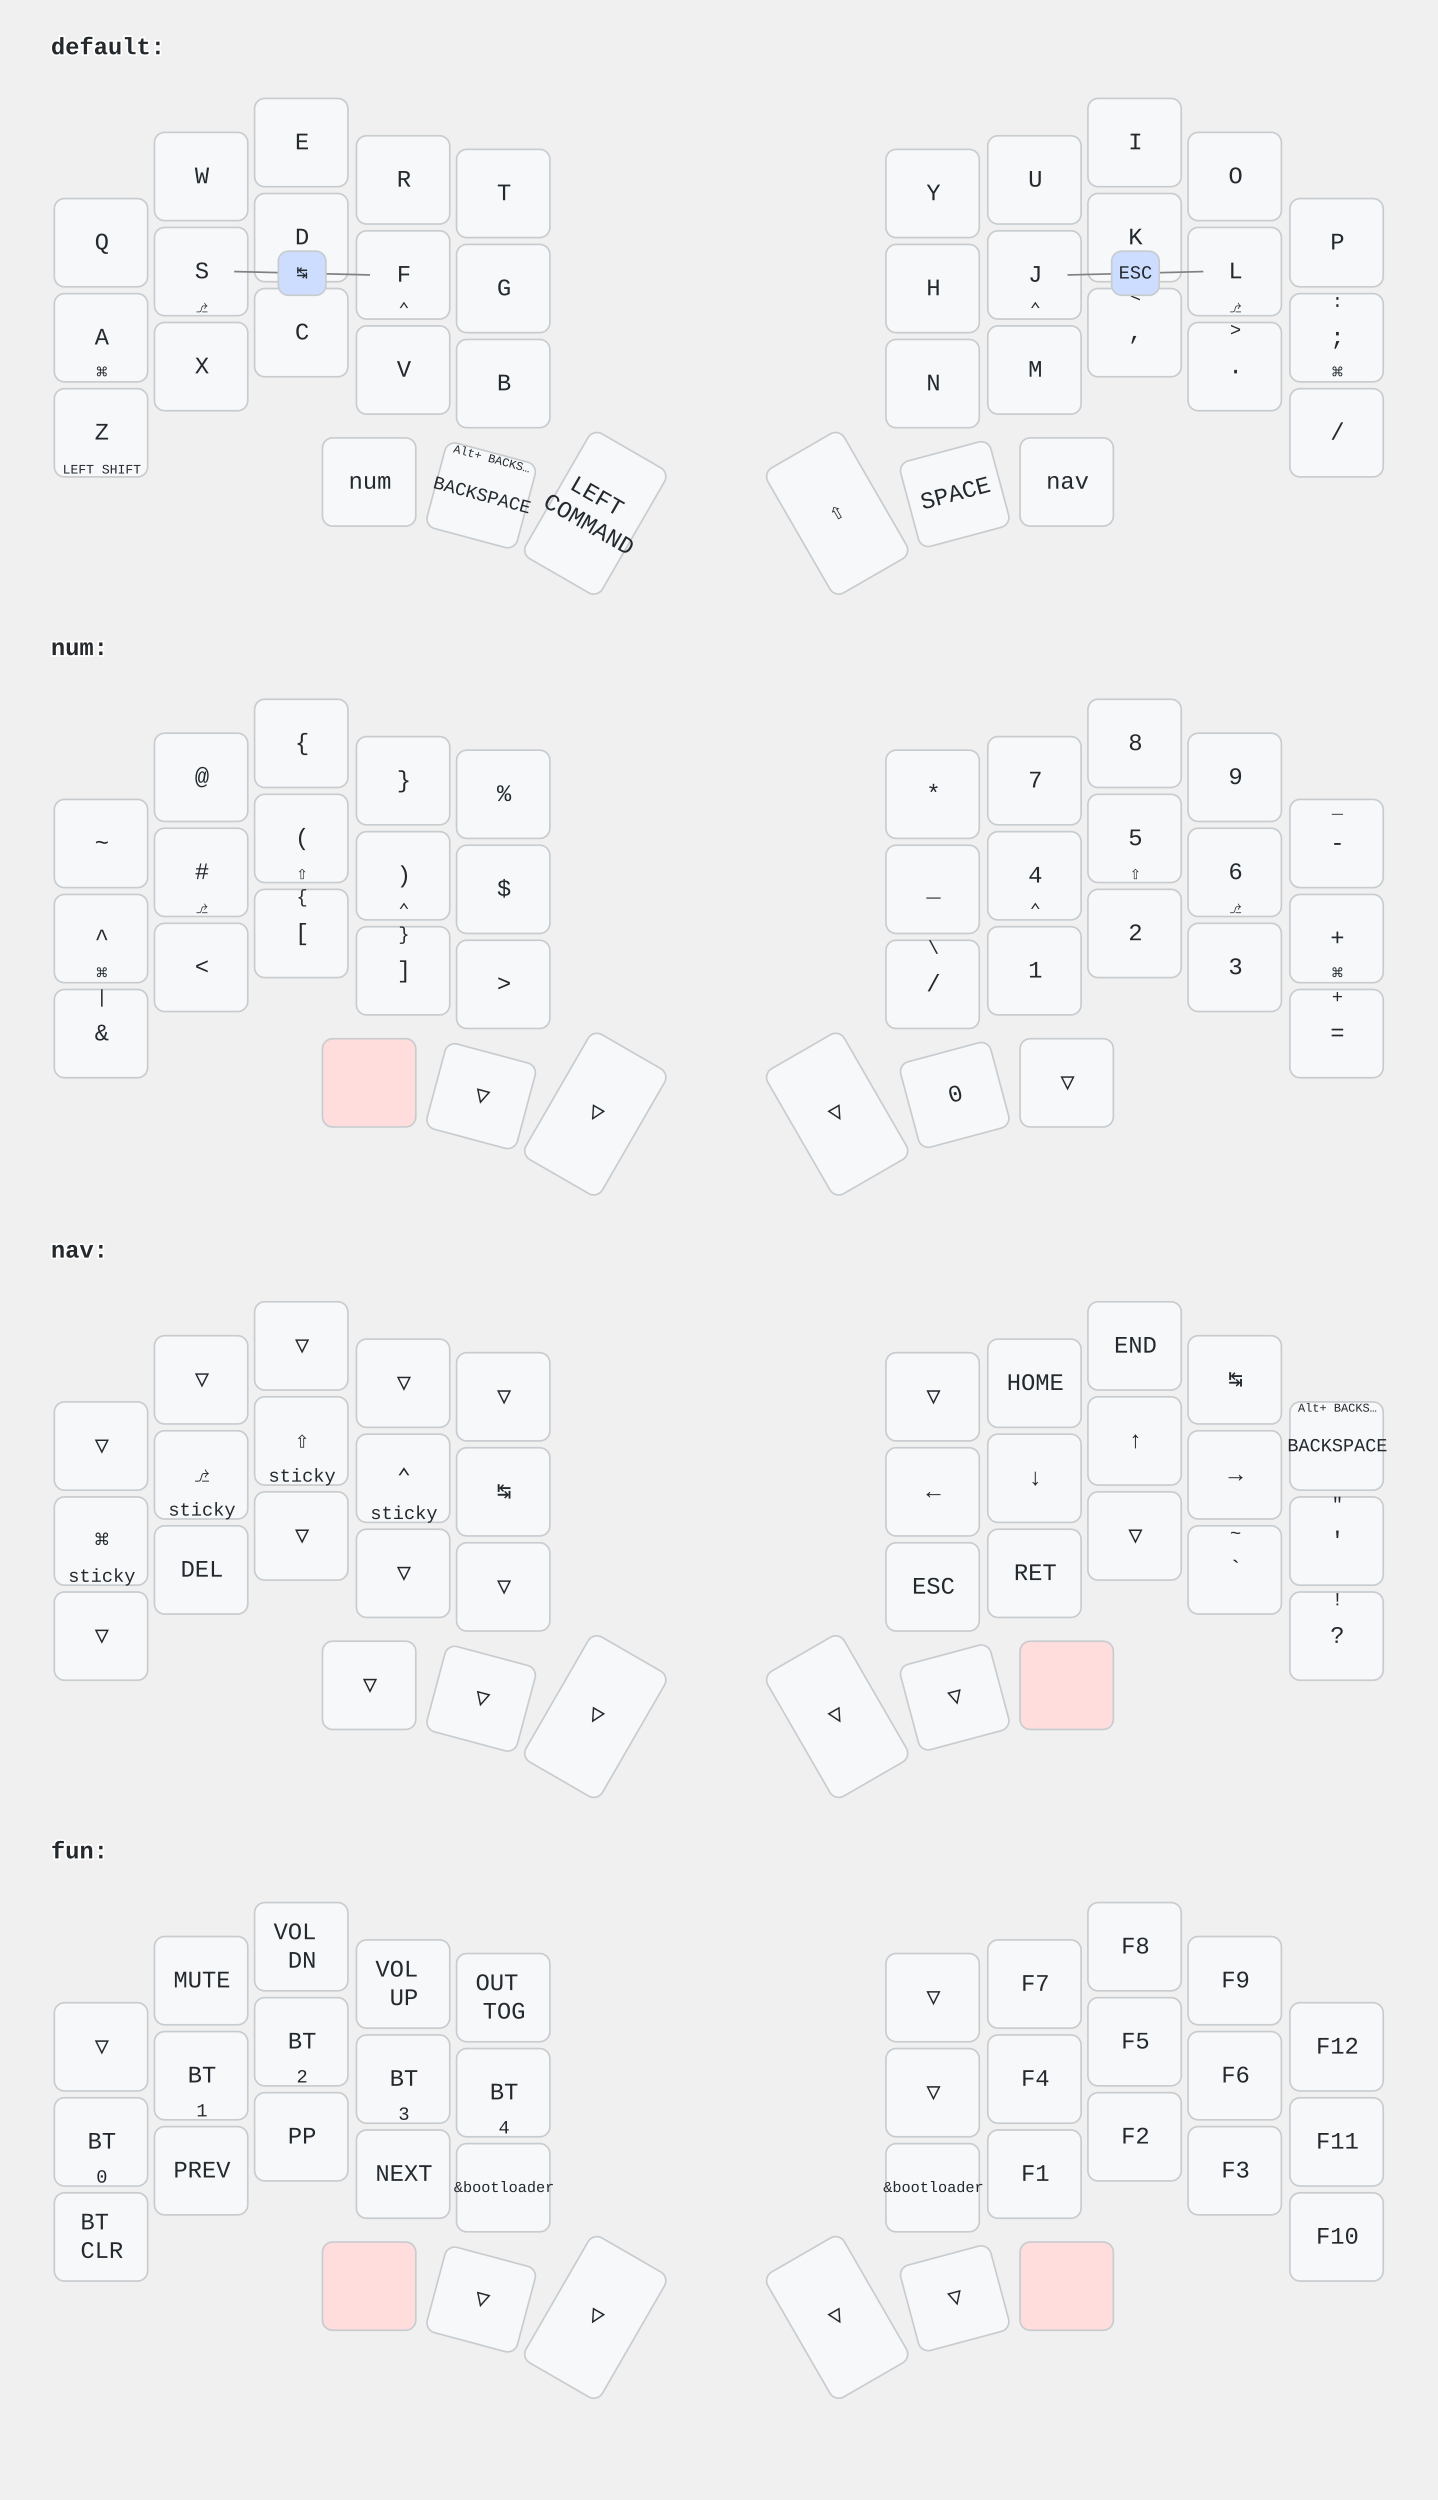
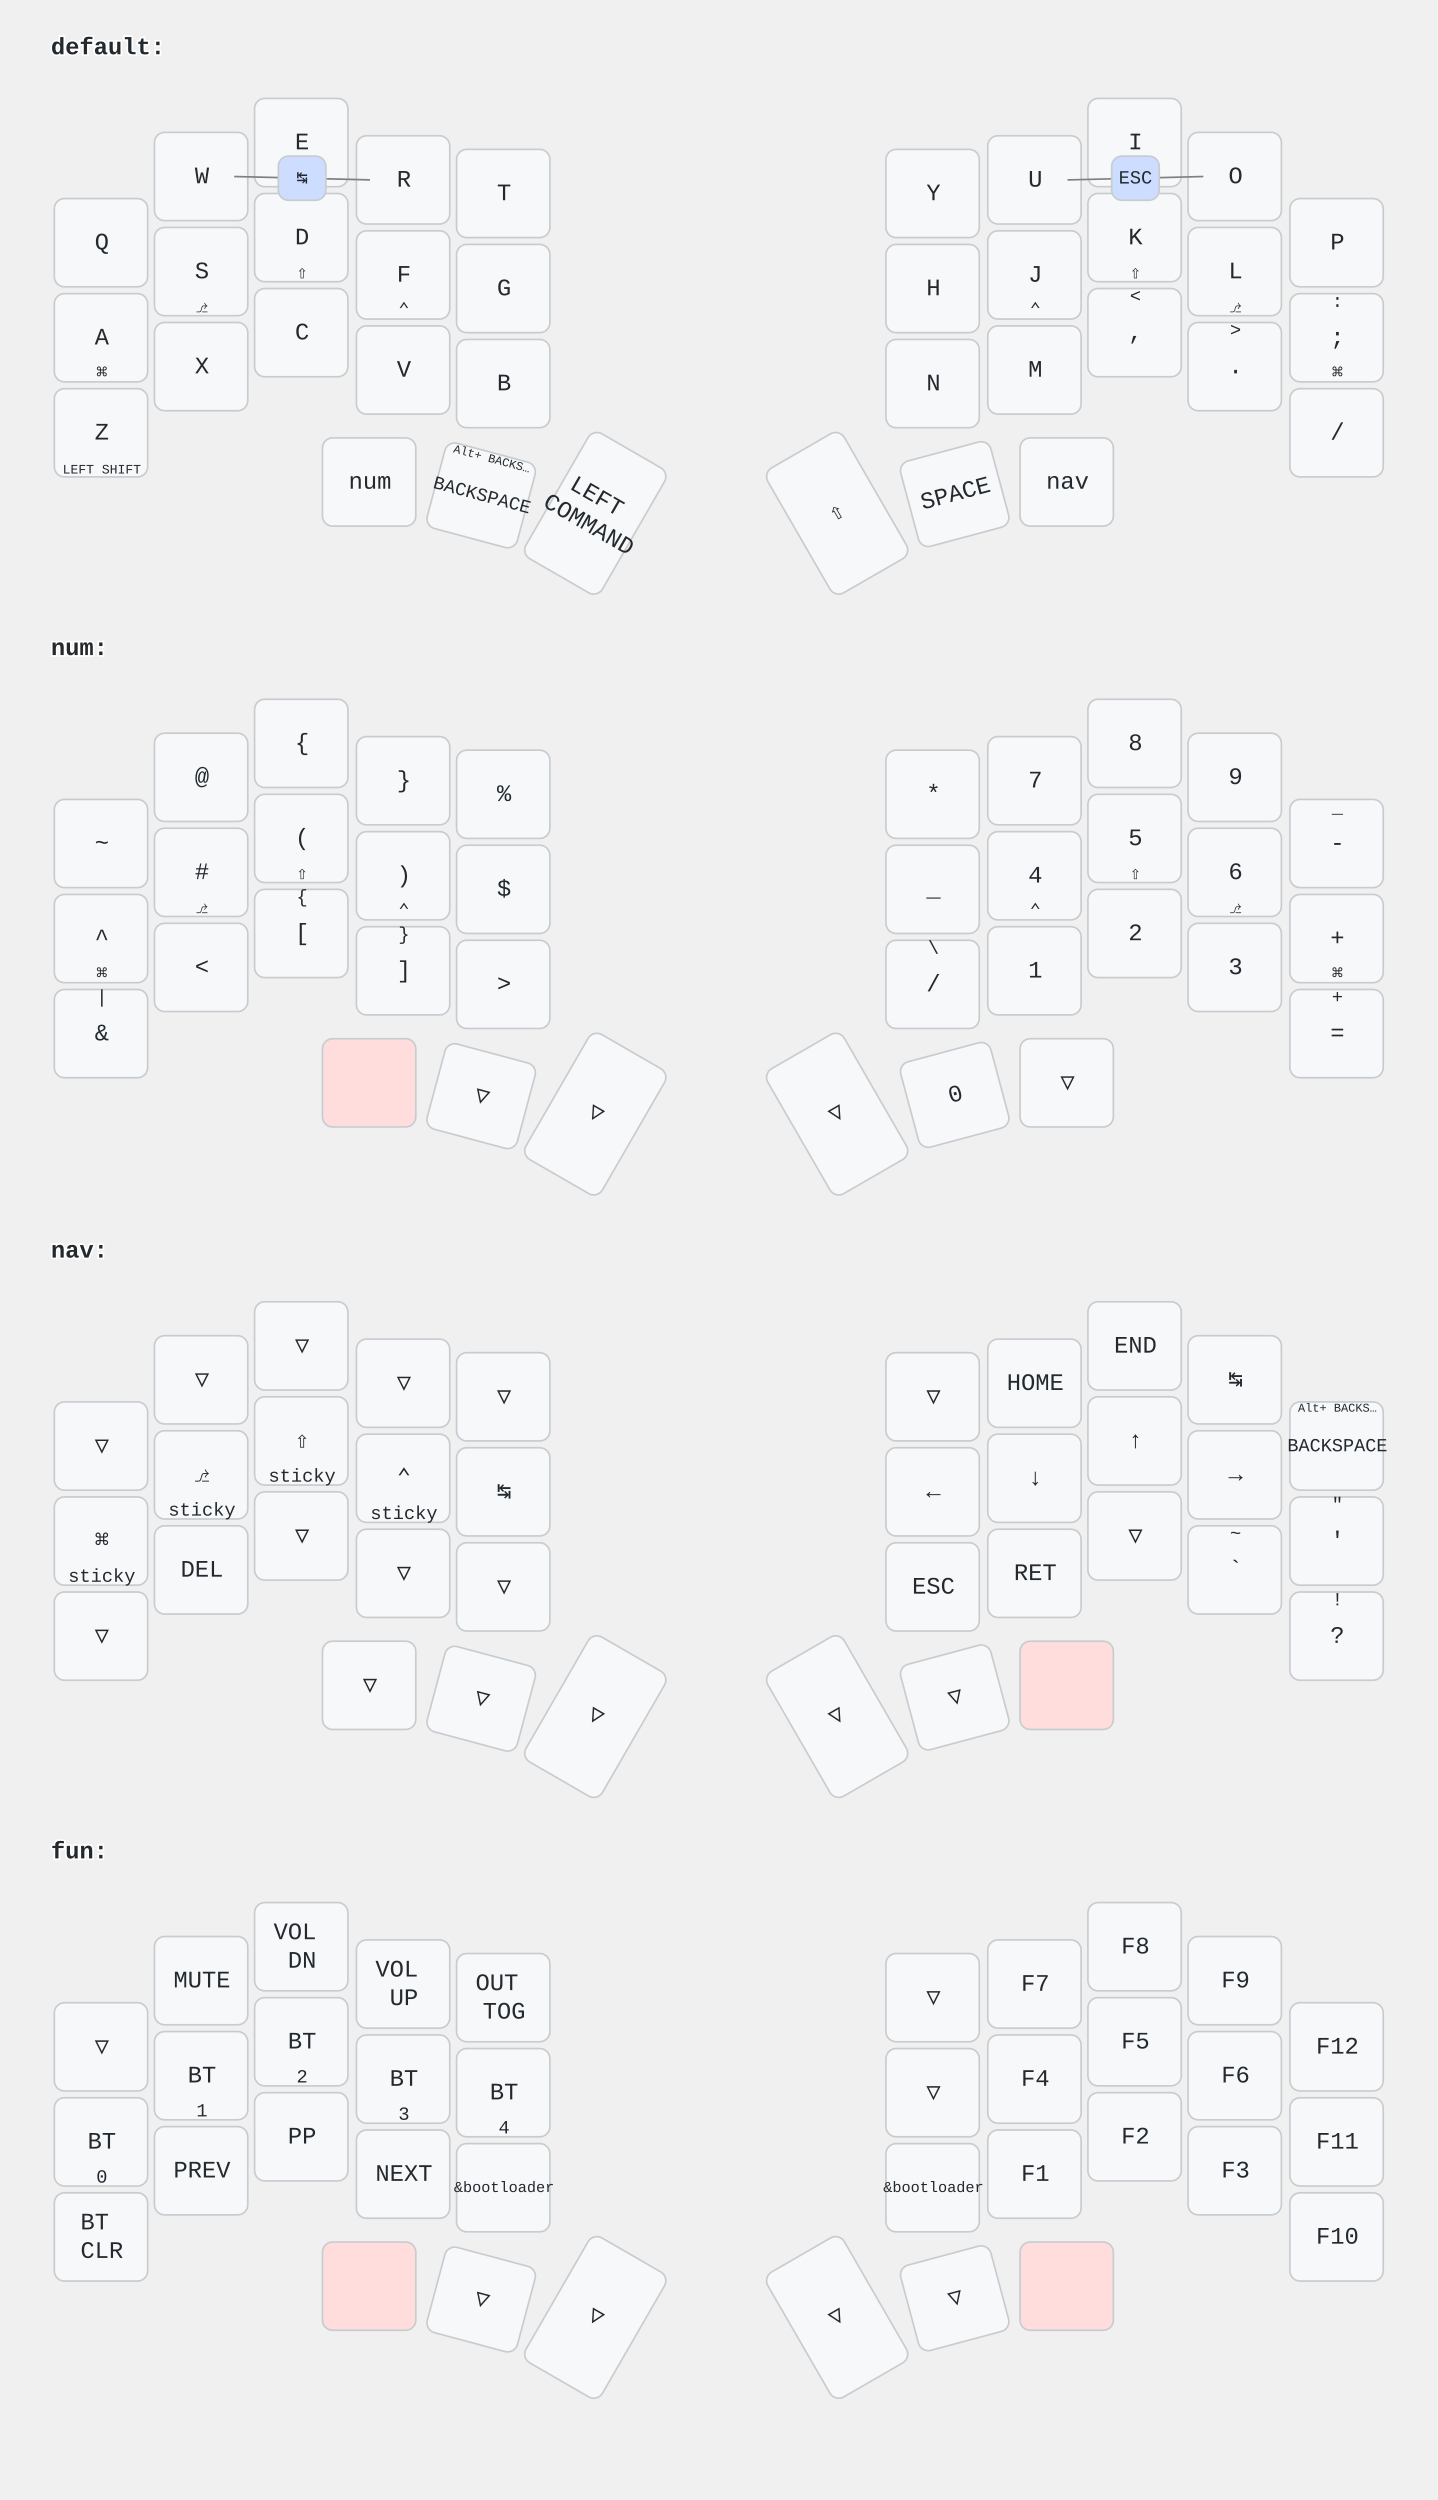
<svg xmlns="http://www.w3.org/2000/svg" width="847" height="1473" viewBox="0 0 847 1473" class="keymap">
  <style>/* font and background color specifications */
svg {
    font-family: SFMono-Regular,Consolas,Liberation Mono,Menlo,monospace;
    font-size: 14px;
    font-kerning: normal;
    text-rendering: optimizeLegibility;
    fill: #24292e;
}

/* default key styling */
rect {
    fill: #f6f8fa;
    stroke: #c9cccf;
    stroke-width: 1;
}

/* color accent for combo boxes */
rect.combo {
    fill: #cdf;
}

/* color accent for held keys */
rect.held, rect.combo.held {
    fill: #fdd;
}

/* color accent for ghost (optional) keys */
rect.ghost, rect.combo.ghost {
    fill: #ddd;
}

text {
    text-anchor: middle;
    dominant-baseline: middle;
}

/* styling for layer labels */
text.label {
    font-weight: bold;
    text-anchor: start;
    stroke: white;
    stroke-width: 2;
    paint-order: stroke;
}

/* styling for combo tap, and key hold/shifted label text */
text.combo, text.hold, text.shifted {
    font-size: 11px;
}

text.hold {
    text-anchor: middle;
    dominant-baseline: auto;
}

text.shifted {
    text-anchor: middle;
    dominant-baseline: hanging;
}

/* styling for hold/shifted label text in combo box */
text.combo.hold, text.combo.shifted {
    font-size: 8px;
}

/* styling for combo dendrons */
path {
    stroke-width: 1;
    stroke: gray;
    fill: none;
}
</style>
  <g transform="translate(30, 0)" class="layer-default">
    <text x="0" y="28" class="label">default:</text>
    <g transform="translate(0, 56)">
      <g transform="translate(30, 87)" class="key keypos-0">
        <rect rx="6" ry="6" x="-28" y="-26" width="55" height="52" class="key" />
        <text x="0" y="0" class="key tap">Q</text>
      </g>
      <g transform="translate(89, 48)" class="key keypos-1">
        <rect rx="6" ry="6" x="-28" y="-26" width="55" height="52" class="key" />
        <text x="0" y="0" class="key tap">W</text>
      </g>
      <g transform="translate(148, 28)" class="key keypos-2">
        <rect rx="6" ry="6" x="-28" y="-26" width="55" height="52" class="key" />
        <text x="0" y="0" class="key tap">E</text>
      </g>
      <g transform="translate(208, 50)" class="key keypos-3">
        <rect rx="6" ry="6" x="-28" y="-26" width="55" height="52" class="key" />
        <text x="0" y="0" class="key tap">R</text>
      </g>
      <g transform="translate(267, 58)" class="key keypos-4">
        <rect rx="6" ry="6" x="-28" y="-26" width="55" height="52" class="key" />
        <text x="0" y="0" class="key tap">T</text>
      </g>
      <g transform="translate(520, 58)" class="key keypos-5">
        <rect rx="6" ry="6" x="-28" y="-26" width="55" height="52" class="key" />
        <text x="0" y="0" class="key tap">Y</text>
      </g>
      <g transform="translate(580, 50)" class="key keypos-6">
        <rect rx="6" ry="6" x="-28" y="-26" width="55" height="52" class="key" />
        <text x="0" y="0" class="key tap">U</text>
      </g>
      <g transform="translate(639, 28)" class="key keypos-7">
        <rect rx="6" ry="6" x="-28" y="-26" width="55" height="52" class="key" />
        <text x="0" y="0" class="key tap">I</text>
      </g>
      <g transform="translate(698, 48)" class="key keypos-8">
        <rect rx="6" ry="6" x="-28" y="-26" width="55" height="52" class="key" />
        <text x="0" y="0" class="key tap">O</text>
      </g>
      <g transform="translate(758, 87)" class="key keypos-9">
        <rect rx="6" ry="6" x="-28" y="-26" width="55" height="52" class="key" />
        <text x="0" y="0" class="key tap">P</text>
      </g>
      <g transform="translate(30, 143)" class="key keypos-10">
        <rect rx="6" ry="6" x="-28" y="-26" width="55" height="52" class="key" />
        <text x="0" y="0" class="key tap">A</text>
        <text x="0" y="24" class="key hold">⌘</text>
      </g>
      <g transform="translate(89, 104)" class="key keypos-11">
        <rect rx="6" ry="6" x="-28" y="-26" width="55" height="52" class="key" />
        <text x="0" y="0" class="key tap">S</text>
        <text x="0" y="24" class="key hold">⎇</text>
      </g>
      <g transform="translate(148, 84)" class="key keypos-12">
        <rect rx="6" ry="6" x="-28" y="-26" width="55" height="52" class="key" />
        <text x="0" y="0" class="key tap">D</text>
        <text x="0" y="24" class="key hold">⇧</text>
      </g>
      <g transform="translate(208, 106)" class="key keypos-13">
        <rect rx="6" ry="6" x="-28" y="-26" width="55" height="52" class="key" />
        <text x="0" y="0" class="key tap">F</text>
        <text x="0" y="24" class="key hold">⌃</text>
      </g>
      <g transform="translate(267, 114)" class="key keypos-14">
        <rect rx="6" ry="6" x="-28" y="-26" width="55" height="52" class="key" />
        <text x="0" y="0" class="key tap">G</text>
      </g>
      <g transform="translate(520, 114)" class="key keypos-15">
        <rect rx="6" ry="6" x="-28" y="-26" width="55" height="52" class="key" />
        <text x="0" y="0" class="key tap">H</text>
      </g>
      <g transform="translate(580, 106)" class="key keypos-16">
        <rect rx="6" ry="6" x="-28" y="-26" width="55" height="52" class="key" />
        <text x="0" y="0" class="key tap">J</text>
        <text x="0" y="24" class="key hold">⌃</text>
      </g>
      <g transform="translate(639, 84)" class="key keypos-17">
        <rect rx="6" ry="6" x="-28" y="-26" width="55" height="52" class="key" />
        <text x="0" y="0" class="key tap">K</text>
        <text x="0" y="24" class="key hold">⇧</text>
      </g>
      <g transform="translate(698, 104)" class="key keypos-18">
        <rect rx="6" ry="6" x="-28" y="-26" width="55" height="52" class="key" />
        <text x="0" y="0" class="key tap">L</text>
        <text x="0" y="24" class="key hold">⎇</text>
      </g>
      <g transform="translate(758, 143)" class="key keypos-19">
        <rect rx="6" ry="6" x="-28" y="-26" width="55" height="52" class="key" />
        <text x="0" y="0" class="key tap">;</text>
        <text x="0" y="24" class="key hold">⌘</text>
        <text x="0" y="-24" class="key shifted">:</text>
      </g>
      <g transform="translate(30, 199)" class="key keypos-20">
        <rect rx="6" ry="6" x="-28" y="-26" width="55" height="52" class="key" />
        <text x="0" y="0" class="key tap">Z</text>
        <text x="0" y="24" class="key hold">
          <tspan style="font-size: 70%">LEFT SHIFT</tspan>
        </text>
      </g>
      <g transform="translate(89, 160)" class="key keypos-21">
        <rect rx="6" ry="6" x="-28" y="-26" width="55" height="52" class="key" />
        <text x="0" y="0" class="key tap">X</text>
      </g>
      <g transform="translate(148, 140)" class="key keypos-22">
        <rect rx="6" ry="6" x="-28" y="-26" width="55" height="52" class="key" />
        <text x="0" y="0" class="key tap">C</text>
      </g>
      <g transform="translate(208, 162)" class="key keypos-23">
        <rect rx="6" ry="6" x="-28" y="-26" width="55" height="52" class="key" />
        <text x="0" y="0" class="key tap">V</text>
      </g>
      <g transform="translate(267, 170)" class="key keypos-24">
        <rect rx="6" ry="6" x="-28" y="-26" width="55" height="52" class="key" />
        <text x="0" y="0" class="key tap">B</text>
      </g>
      <g transform="translate(520, 170)" class="key keypos-25">
        <rect rx="6" ry="6" x="-28" y="-26" width="55" height="52" class="key" />
        <text x="0" y="0" class="key tap">N</text>
      </g>
      <g transform="translate(580, 162)" class="key keypos-26">
        <rect rx="6" ry="6" x="-28" y="-26" width="55" height="52" class="key" />
        <text x="0" y="0" class="key tap">M</text>
      </g>
      <g transform="translate(639, 140)" class="key keypos-27">
        <rect rx="6" ry="6" x="-28" y="-26" width="55" height="52" class="key" />
        <text x="0" y="0" class="key tap">,</text>
        <text x="0" y="-24" class="key shifted">&lt;</text>
      </g>
      <g transform="translate(698, 160)" class="key keypos-28">
        <rect rx="6" ry="6" x="-28" y="-26" width="55" height="52" class="key" />
        <text x="0" y="0" class="key tap">.</text>
        <text x="0" y="-24" class="key shifted">&gt;</text>
      </g>
      <g transform="translate(758, 199)" class="key keypos-29">
        <rect rx="6" ry="6" x="-28" y="-26" width="55" height="52" class="key" />
        <text x="0" y="0" class="key tap">/</text>
      </g>
      <g transform="translate(188, 228)" class="key keypos-30">
        <rect rx="6" ry="6" x="-28" y="-26" width="55" height="52" class="key" />
        <text x="0" y="0" class="key tap">num</text>
      </g>
      <g transform="translate(254, 236) rotate(15.0)" class="key keypos-31">
        <rect rx="6" ry="6" x="-28" y="-26" width="55" height="52" class="key" />
        <text x="0" y="0" class="key tap">
          <tspan style="font-size: 78%">BACKSPACE</tspan>
        </text>
        <text x="0" y="-24" class="key shifted">
          <tspan style="font-size: 64%">Alt+ BACKS…</tspan>
        </text>
      </g>
      <g transform="translate(321, 246) rotate(30.0)" class="key keypos-32">
        <rect rx="6" ry="6" x="-26" y="-42" width="52" height="85" class="key" />
        <text x="0" y="0" class="key tap">
          <tspan x="0" dy="-0.6em">LEFT</tspan>
          <tspan x="0" dy="1.2em">COMMAND</tspan>
        </text>
      </g>
      <g transform="translate(463, 246) rotate(-30.0)" class="key keypos-33">
        <rect rx="6" ry="6" x="-26" y="-42" width="52" height="85" class="key" />
        <text x="0" y="0" class="key tap">⇧</text>
      </g>
      <g transform="translate(533, 235) rotate(-15.0)" class="key keypos-34">
        <rect rx="6" ry="6" x="-28" y="-26" width="55" height="52" class="key" />
        <text x="0" y="0" class="key tap">SPACE</text>
      </g>
      <g transform="translate(599, 228)" class="key keypos-35">
        <rect rx="6" ry="6" x="-28" y="-26" width="55" height="52" class="key" />
        <text x="0" y="0" class="key tap">nav</text>
      </g>
      <g class="combo combopos-0">
-         <path d="M148,105 l-40,-1" class="combo" />
-         <path d="M148,105 l40,1" class="combo" />
-         <rect rx="6" ry="6" x="134" y="92" width="28" height="26" class="combo" />
-         <text x="148" y="105" class="combo tap">↹</text>
+         <path d="M148,49 l-40,-1" class="combo" />
+         <path d="M148,49 l40,1" class="combo" />
+         <rect rx="6" ry="6" x="134" y="36" width="28" height="26" class="combo" />
+         <text x="148" y="49" class="combo tap">↹</text>
      </g>
      <g class="combo combopos-1">
-         <path d="M639,105 l-40,1" class="combo" />
-         <path d="M639,105 l40,-1" class="combo" />
-         <rect rx="6" ry="6" x="625" y="92" width="28" height="26" class="combo" />
-         <text x="639" y="105" class="combo tap">ESC</text>
+         <path d="M639,49 l-40,1" class="combo" />
+         <path d="M639,49 l40,-1" class="combo" />
+         <rect rx="6" ry="6" x="625" y="36" width="28" height="26" class="combo" />
+         <text x="639" y="49" class="combo tap">ESC</text>
      </g>
    </g>
  </g>
  <g transform="translate(30, 354)" class="layer-num">
    <text x="0" y="28" class="label">num:</text>
    <g transform="translate(0, 56)">
      <g transform="translate(30, 87)" class="key keypos-0">
        <rect rx="6" ry="6" x="-28" y="-26" width="55" height="52" class="key" />
        <text x="0" y="0" class="key tap">~</text>
      </g>
      <g transform="translate(89, 48)" class="key keypos-1">
        <rect rx="6" ry="6" x="-28" y="-26" width="55" height="52" class="key" />
        <text x="0" y="0" class="key tap">@</text>
      </g>
      <g transform="translate(148, 28)" class="key keypos-2">
        <rect rx="6" ry="6" x="-28" y="-26" width="55" height="52" class="key" />
        <text x="0" y="0" class="key tap">{</text>
      </g>
      <g transform="translate(208, 50)" class="key keypos-3">
        <rect rx="6" ry="6" x="-28" y="-26" width="55" height="52" class="key" />
        <text x="0" y="0" class="key tap">}</text>
      </g>
      <g transform="translate(267, 58)" class="key keypos-4">
        <rect rx="6" ry="6" x="-28" y="-26" width="55" height="52" class="key" />
        <text x="0" y="0" class="key tap">%</text>
      </g>
      <g transform="translate(520, 58)" class="key keypos-5">
        <rect rx="6" ry="6" x="-28" y="-26" width="55" height="52" class="key" />
        <text x="0" y="0" class="key tap">*</text>
      </g>
      <g transform="translate(580, 50)" class="key keypos-6">
        <rect rx="6" ry="6" x="-28" y="-26" width="55" height="52" class="key" />
        <text x="0" y="0" class="key tap">7</text>
      </g>
      <g transform="translate(639, 28)" class="key keypos-7">
        <rect rx="6" ry="6" x="-28" y="-26" width="55" height="52" class="key" />
        <text x="0" y="0" class="key tap">8</text>
      </g>
      <g transform="translate(698, 48)" class="key keypos-8">
        <rect rx="6" ry="6" x="-28" y="-26" width="55" height="52" class="key" />
        <text x="0" y="0" class="key tap">9</text>
      </g>
      <g transform="translate(758, 87)" class="key keypos-9">
        <rect rx="6" ry="6" x="-28" y="-26" width="55" height="52" class="key" />
        <text x="0" y="0" class="key tap">-</text>
        <text x="0" y="-24" class="key shifted">_</text>
      </g>
      <g transform="translate(30, 143)" class="key keypos-10">
        <rect rx="6" ry="6" x="-28" y="-26" width="55" height="52" class="key" />
        <text x="0" y="0" class="key tap">^</text>
        <text x="0" y="24" class="key hold">⌘</text>
      </g>
      <g transform="translate(89, 104)" class="key keypos-11">
        <rect rx="6" ry="6" x="-28" y="-26" width="55" height="52" class="key" />
        <text x="0" y="0" class="key tap">#</text>
        <text x="0" y="24" class="key hold">⎇</text>
      </g>
      <g transform="translate(148, 84)" class="key keypos-12">
        <rect rx="6" ry="6" x="-28" y="-26" width="55" height="52" class="key" />
        <text x="0" y="0" class="key tap">(</text>
        <text x="0" y="24" class="key hold">⇧</text>
      </g>
      <g transform="translate(208, 106)" class="key keypos-13">
        <rect rx="6" ry="6" x="-28" y="-26" width="55" height="52" class="key" />
        <text x="0" y="0" class="key tap">)</text>
        <text x="0" y="24" class="key hold">⌃</text>
      </g>
      <g transform="translate(267, 114)" class="key keypos-14">
        <rect rx="6" ry="6" x="-28" y="-26" width="55" height="52" class="key" />
        <text x="0" y="0" class="key tap">$</text>
      </g>
      <g transform="translate(520, 114)" class="key keypos-15">
        <rect rx="6" ry="6" x="-28" y="-26" width="55" height="52" class="key" />
        <text x="0" y="0" class="key tap">_</text>
      </g>
      <g transform="translate(580, 106)" class="key keypos-16">
        <rect rx="6" ry="6" x="-28" y="-26" width="55" height="52" class="key" />
        <text x="0" y="0" class="key tap">4</text>
        <text x="0" y="24" class="key hold">⌃</text>
      </g>
      <g transform="translate(639, 84)" class="key keypos-17">
        <rect rx="6" ry="6" x="-28" y="-26" width="55" height="52" class="key" />
        <text x="0" y="0" class="key tap">5</text>
        <text x="0" y="24" class="key hold">⇧</text>
      </g>
      <g transform="translate(698, 104)" class="key keypos-18">
        <rect rx="6" ry="6" x="-28" y="-26" width="55" height="52" class="key" />
        <text x="0" y="0" class="key tap">6</text>
        <text x="0" y="24" class="key hold">⎇</text>
      </g>
      <g transform="translate(758, 143)" class="key keypos-19">
        <rect rx="6" ry="6" x="-28" y="-26" width="55" height="52" class="key" />
        <text x="0" y="0" class="key tap">+</text>
        <text x="0" y="24" class="key hold">⌘</text>
      </g>
      <g transform="translate(30, 199)" class="key keypos-20">
        <rect rx="6" ry="6" x="-28" y="-26" width="55" height="52" class="key" />
        <text x="0" y="0" class="key tap">&amp;</text>
        <text x="0" y="-24" class="key shifted">|</text>
      </g>
      <g transform="translate(89, 160)" class="key keypos-21">
        <rect rx="6" ry="6" x="-28" y="-26" width="55" height="52" class="key" />
        <text x="0" y="0" class="key tap">&lt;</text>
      </g>
      <g transform="translate(148, 140)" class="key keypos-22">
        <rect rx="6" ry="6" x="-28" y="-26" width="55" height="52" class="key" />
        <text x="0" y="0" class="key tap">[</text>
        <text x="0" y="-24" class="key shifted">{</text>
      </g>
      <g transform="translate(208, 162)" class="key keypos-23">
        <rect rx="6" ry="6" x="-28" y="-26" width="55" height="52" class="key" />
        <text x="0" y="0" class="key tap">]</text>
        <text x="0" y="-24" class="key shifted">}</text>
      </g>
      <g transform="translate(267, 170)" class="key keypos-24">
        <rect rx="6" ry="6" x="-28" y="-26" width="55" height="52" class="key" />
        <text x="0" y="0" class="key tap">&gt;</text>
      </g>
      <g transform="translate(520, 170)" class="key keypos-25">
        <rect rx="6" ry="6" x="-28" y="-26" width="55" height="52" class="key" />
        <text x="0" y="0" class="key tap">/</text>
        <text x="0" y="-24" class="key shifted">\</text>
      </g>
      <g transform="translate(580, 162)" class="key keypos-26">
        <rect rx="6" ry="6" x="-28" y="-26" width="55" height="52" class="key" />
        <text x="0" y="0" class="key tap">1</text>
      </g>
      <g transform="translate(639, 140)" class="key keypos-27">
        <rect rx="6" ry="6" x="-28" y="-26" width="55" height="52" class="key" />
        <text x="0" y="0" class="key tap">2</text>
      </g>
      <g transform="translate(698, 160)" class="key keypos-28">
        <rect rx="6" ry="6" x="-28" y="-26" width="55" height="52" class="key" />
        <text x="0" y="0" class="key tap">3</text>
      </g>
      <g transform="translate(758, 199)" class="key keypos-29">
        <rect rx="6" ry="6" x="-28" y="-26" width="55" height="52" class="key" />
        <text x="0" y="0" class="key tap">=</text>
        <text x="0" y="-24" class="key shifted">+</text>
      </g>
      <g transform="translate(188, 228)" class="key held keypos-30">
        <rect rx="6" ry="6" x="-28" y="-26" width="55" height="52" class="key held" />
      </g>
      <g transform="translate(254, 236) rotate(15.0)" class="key trans keypos-31">
        <rect rx="6" ry="6" x="-28" y="-26" width="55" height="52" class="key trans" />
        <text x="0" y="0" class="key trans tap">▽</text>
      </g>
      <g transform="translate(321, 246) rotate(30.0)" class="key trans keypos-32">
        <rect rx="6" ry="6" x="-26" y="-42" width="52" height="85" class="key trans" />
        <text x="0" y="0" class="key trans tap">▽</text>
      </g>
      <g transform="translate(463, 246) rotate(-30.0)" class="key trans keypos-33">
        <rect rx="6" ry="6" x="-26" y="-42" width="52" height="85" class="key trans" />
        <text x="0" y="0" class="key trans tap">▽</text>
      </g>
      <g transform="translate(533, 235) rotate(-15.0)" class="key keypos-34">
        <rect rx="6" ry="6" x="-28" y="-26" width="55" height="52" class="key" />
        <text x="0" y="0" class="key tap">0</text>
      </g>
      <g transform="translate(599, 228)" class="key trans keypos-35">
        <rect rx="6" ry="6" x="-28" y="-26" width="55" height="52" class="key trans" />
        <text x="0" y="0" class="key trans tap">▽</text>
      </g>
    </g>
  </g>
  <g transform="translate(30, 709)" class="layer-nav">
    <text x="0" y="28" class="label">nav:</text>
    <g transform="translate(0, 56)">
      <g transform="translate(30, 87)" class="key trans keypos-0">
        <rect rx="6" ry="6" x="-28" y="-26" width="55" height="52" class="key trans" />
        <text x="0" y="0" class="key trans tap">▽</text>
      </g>
      <g transform="translate(89, 48)" class="key trans keypos-1">
        <rect rx="6" ry="6" x="-28" y="-26" width="55" height="52" class="key trans" />
        <text x="0" y="0" class="key trans tap">▽</text>
      </g>
      <g transform="translate(148, 28)" class="key trans keypos-2">
        <rect rx="6" ry="6" x="-28" y="-26" width="55" height="52" class="key trans" />
        <text x="0" y="0" class="key trans tap">▽</text>
      </g>
      <g transform="translate(208, 50)" class="key trans keypos-3">
        <rect rx="6" ry="6" x="-28" y="-26" width="55" height="52" class="key trans" />
        <text x="0" y="0" class="key trans tap">▽</text>
      </g>
      <g transform="translate(267, 58)" class="key trans keypos-4">
        <rect rx="6" ry="6" x="-28" y="-26" width="55" height="52" class="key trans" />
        <text x="0" y="0" class="key trans tap">▽</text>
      </g>
      <g transform="translate(520, 58)" class="key trans keypos-5">
        <rect rx="6" ry="6" x="-28" y="-26" width="55" height="52" class="key trans" />
        <text x="0" y="0" class="key trans tap">▽</text>
      </g>
      <g transform="translate(580, 50)" class="key keypos-6">
        <rect rx="6" ry="6" x="-28" y="-26" width="55" height="52" class="key" />
        <text x="0" y="0" class="key tap">HOME</text>
      </g>
      <g transform="translate(639, 28)" class="key keypos-7">
        <rect rx="6" ry="6" x="-28" y="-26" width="55" height="52" class="key" />
        <text x="0" y="0" class="key tap">END</text>
      </g>
      <g transform="translate(698, 48)" class="key keypos-8">
        <rect rx="6" ry="6" x="-28" y="-26" width="55" height="52" class="key" />
        <text x="0" y="0" class="key tap">↹</text>
      </g>
      <g transform="translate(758, 87)" class="key keypos-9">
        <rect rx="6" ry="6" x="-28" y="-26" width="55" height="52" class="key" />
        <text x="0" y="0" class="key tap">
          <tspan style="font-size: 78%">BACKSPACE</tspan>
        </text>
        <text x="0" y="-24" class="key shifted">
          <tspan style="font-size: 64%">Alt+ BACKS…</tspan>
        </text>
      </g>
      <g transform="translate(30, 143)" class="key keypos-10">
        <rect rx="6" ry="6" x="-28" y="-26" width="55" height="52" class="key" />
        <text x="0" y="0" class="key tap">⌘</text>
        <text x="0" y="24" class="key hold">sticky</text>
      </g>
      <g transform="translate(89, 104)" class="key keypos-11">
        <rect rx="6" ry="6" x="-28" y="-26" width="55" height="52" class="key" />
        <text x="0" y="0" class="key tap">⎇</text>
        <text x="0" y="24" class="key hold">sticky</text>
      </g>
      <g transform="translate(148, 84)" class="key keypos-12">
        <rect rx="6" ry="6" x="-28" y="-26" width="55" height="52" class="key" />
        <text x="0" y="0" class="key tap">⇧</text>
        <text x="0" y="24" class="key hold">sticky</text>
      </g>
      <g transform="translate(208, 106)" class="key keypos-13">
        <rect rx="6" ry="6" x="-28" y="-26" width="55" height="52" class="key" />
        <text x="0" y="0" class="key tap">⌃</text>
        <text x="0" y="24" class="key hold">sticky</text>
      </g>
      <g transform="translate(267, 114)" class="key keypos-14">
        <rect rx="6" ry="6" x="-28" y="-26" width="55" height="52" class="key" />
        <text x="0" y="0" class="key tap">↹</text>
      </g>
      <g transform="translate(520, 114)" class="key keypos-15">
        <rect rx="6" ry="6" x="-28" y="-26" width="55" height="52" class="key" />
        <text x="0" y="0" class="key tap">←</text>
      </g>
      <g transform="translate(580, 106)" class="key keypos-16">
        <rect rx="6" ry="6" x="-28" y="-26" width="55" height="52" class="key" />
        <text x="0" y="0" class="key tap">↓</text>
      </g>
      <g transform="translate(639, 84)" class="key keypos-17">
        <rect rx="6" ry="6" x="-28" y="-26" width="55" height="52" class="key" />
        <text x="0" y="0" class="key tap">↑</text>
      </g>
      <g transform="translate(698, 104)" class="key keypos-18">
        <rect rx="6" ry="6" x="-28" y="-26" width="55" height="52" class="key" />
        <text x="0" y="0" class="key tap">→</text>
      </g>
      <g transform="translate(758, 143)" class="key keypos-19">
        <rect rx="6" ry="6" x="-28" y="-26" width="55" height="52" class="key" />
        <text x="0" y="0" class="key tap">'</text>
        <text x="0" y="-24" class="key shifted">"</text>
      </g>
      <g transform="translate(30, 199)" class="key trans keypos-20">
        <rect rx="6" ry="6" x="-28" y="-26" width="55" height="52" class="key trans" />
        <text x="0" y="0" class="key trans tap">▽</text>
      </g>
      <g transform="translate(89, 160)" class="key keypos-21">
        <rect rx="6" ry="6" x="-28" y="-26" width="55" height="52" class="key" />
        <text x="0" y="0" class="key tap">DEL</text>
      </g>
      <g transform="translate(148, 140)" class="key trans keypos-22">
        <rect rx="6" ry="6" x="-28" y="-26" width="55" height="52" class="key trans" />
        <text x="0" y="0" class="key trans tap">▽</text>
      </g>
      <g transform="translate(208, 162)" class="key trans keypos-23">
        <rect rx="6" ry="6" x="-28" y="-26" width="55" height="52" class="key trans" />
        <text x="0" y="0" class="key trans tap">▽</text>
      </g>
      <g transform="translate(267, 170)" class="key trans keypos-24">
        <rect rx="6" ry="6" x="-28" y="-26" width="55" height="52" class="key trans" />
        <text x="0" y="0" class="key trans tap">▽</text>
      </g>
      <g transform="translate(520, 170)" class="key keypos-25">
        <rect rx="6" ry="6" x="-28" y="-26" width="55" height="52" class="key" />
        <text x="0" y="0" class="key tap">ESC</text>
      </g>
      <g transform="translate(580, 162)" class="key keypos-26">
        <rect rx="6" ry="6" x="-28" y="-26" width="55" height="52" class="key" />
        <text x="0" y="0" class="key tap">RET</text>
      </g>
      <g transform="translate(639, 140)" class="key trans keypos-27">
        <rect rx="6" ry="6" x="-28" y="-26" width="55" height="52" class="key trans" />
        <text x="0" y="0" class="key trans tap">▽</text>
      </g>
      <g transform="translate(698, 160)" class="key keypos-28">
        <rect rx="6" ry="6" x="-28" y="-26" width="55" height="52" class="key" />
        <text x="0" y="0" class="key tap">`</text>
        <text x="0" y="-24" class="key shifted">~</text>
      </g>
      <g transform="translate(758, 199)" class="key keypos-29">
        <rect rx="6" ry="6" x="-28" y="-26" width="55" height="52" class="key" />
        <text x="0" y="0" class="key tap">?</text>
        <text x="0" y="-24" class="key shifted">!</text>
      </g>
      <g transform="translate(188, 228)" class="key trans keypos-30">
        <rect rx="6" ry="6" x="-28" y="-26" width="55" height="52" class="key trans" />
        <text x="0" y="0" class="key trans tap">▽</text>
      </g>
      <g transform="translate(254, 236) rotate(15.0)" class="key trans keypos-31">
        <rect rx="6" ry="6" x="-28" y="-26" width="55" height="52" class="key trans" />
        <text x="0" y="0" class="key trans tap">▽</text>
      </g>
      <g transform="translate(321, 246) rotate(30.0)" class="key trans keypos-32">
        <rect rx="6" ry="6" x="-26" y="-42" width="52" height="85" class="key trans" />
        <text x="0" y="0" class="key trans tap">▽</text>
      </g>
      <g transform="translate(463, 246) rotate(-30.0)" class="key trans keypos-33">
        <rect rx="6" ry="6" x="-26" y="-42" width="52" height="85" class="key trans" />
        <text x="0" y="0" class="key trans tap">▽</text>
      </g>
      <g transform="translate(533, 235) rotate(-15.0)" class="key trans keypos-34">
        <rect rx="6" ry="6" x="-28" y="-26" width="55" height="52" class="key trans" />
        <text x="0" y="0" class="key trans tap">▽</text>
      </g>
      <g transform="translate(599, 228)" class="key held keypos-35">
        <rect rx="6" ry="6" x="-28" y="-26" width="55" height="52" class="key held" />
      </g>
    </g>
  </g>
  <g transform="translate(30, 1063)" class="layer-fun">
    <text x="0" y="28" class="label">fun:</text>
    <g transform="translate(0, 56)">
      <g transform="translate(30, 87)" class="key trans keypos-0">
        <rect rx="6" ry="6" x="-28" y="-26" width="55" height="52" class="key trans" />
        <text x="0" y="0" class="key trans tap">▽</text>
      </g>
      <g transform="translate(89, 48)" class="key keypos-1">
        <rect rx="6" ry="6" x="-28" y="-26" width="55" height="52" class="key" />
        <text x="0" y="0" class="key tap">MUTE</text>
      </g>
      <g transform="translate(148, 28)" class="key keypos-2">
        <rect rx="6" ry="6" x="-28" y="-26" width="55" height="52" class="key" />
        <text x="0" y="0" class="key tap">
          <tspan x="0" dy="-0.6em">VOL</tspan>
          <tspan x="0" dy="1.2em">DN</tspan>
        </text>
      </g>
      <g transform="translate(208, 50)" class="key keypos-3">
        <rect rx="6" ry="6" x="-28" y="-26" width="55" height="52" class="key" />
        <text x="0" y="0" class="key tap">
          <tspan x="0" dy="-0.6em">VOL</tspan>
          <tspan x="0" dy="1.2em">UP</tspan>
        </text>
      </g>
      <g transform="translate(267, 58)" class="key keypos-4">
        <rect rx="6" ry="6" x="-28" y="-26" width="55" height="52" class="key" />
        <text x="0" y="0" class="key tap">
          <tspan x="0" dy="-0.6em">OUT</tspan>
          <tspan x="0" dy="1.2em">TOG</tspan>
        </text>
      </g>
      <g transform="translate(520, 58)" class="key trans keypos-5">
        <rect rx="6" ry="6" x="-28" y="-26" width="55" height="52" class="key trans" />
        <text x="0" y="0" class="key trans tap">▽</text>
      </g>
      <g transform="translate(580, 50)" class="key keypos-6">
        <rect rx="6" ry="6" x="-28" y="-26" width="55" height="52" class="key" />
        <text x="0" y="0" class="key tap">F7</text>
      </g>
      <g transform="translate(639, 28)" class="key keypos-7">
        <rect rx="6" ry="6" x="-28" y="-26" width="55" height="52" class="key" />
        <text x="0" y="0" class="key tap">F8</text>
      </g>
      <g transform="translate(698, 48)" class="key keypos-8">
        <rect rx="6" ry="6" x="-28" y="-26" width="55" height="52" class="key" />
        <text x="0" y="0" class="key tap">F9</text>
      </g>
      <g transform="translate(758, 87)" class="key keypos-9">
        <rect rx="6" ry="6" x="-28" y="-26" width="55" height="52" class="key" />
        <text x="0" y="0" class="key tap">F12</text>
      </g>
      <g transform="translate(30, 143)" class="key keypos-10">
        <rect rx="6" ry="6" x="-28" y="-26" width="55" height="52" class="key" />
        <text x="0" y="0" class="key tap">BT</text>
        <text x="0" y="24" class="key hold">0</text>
      </g>
      <g transform="translate(89, 104)" class="key keypos-11">
        <rect rx="6" ry="6" x="-28" y="-26" width="55" height="52" class="key" />
        <text x="0" y="0" class="key tap">BT</text>
        <text x="0" y="24" class="key hold">1</text>
      </g>
      <g transform="translate(148, 84)" class="key keypos-12">
        <rect rx="6" ry="6" x="-28" y="-26" width="55" height="52" class="key" />
        <text x="0" y="0" class="key tap">BT</text>
        <text x="0" y="24" class="key hold">2</text>
      </g>
      <g transform="translate(208, 106)" class="key keypos-13">
        <rect rx="6" ry="6" x="-28" y="-26" width="55" height="52" class="key" />
        <text x="0" y="0" class="key tap">BT</text>
        <text x="0" y="24" class="key hold">3</text>
      </g>
      <g transform="translate(267, 114)" class="key keypos-14">
        <rect rx="6" ry="6" x="-28" y="-26" width="55" height="52" class="key" />
        <text x="0" y="0" class="key tap">BT</text>
        <text x="0" y="24" class="key hold">4</text>
      </g>
      <g transform="translate(520, 114)" class="key trans keypos-15">
        <rect rx="6" ry="6" x="-28" y="-26" width="55" height="52" class="key trans" />
        <text x="0" y="0" class="key trans tap">▽</text>
      </g>
      <g transform="translate(580, 106)" class="key keypos-16">
        <rect rx="6" ry="6" x="-28" y="-26" width="55" height="52" class="key" />
        <text x="0" y="0" class="key tap">F4</text>
      </g>
      <g transform="translate(639, 84)" class="key keypos-17">
        <rect rx="6" ry="6" x="-28" y="-26" width="55" height="52" class="key" />
        <text x="0" y="0" class="key tap">F5</text>
      </g>
      <g transform="translate(698, 104)" class="key keypos-18">
        <rect rx="6" ry="6" x="-28" y="-26" width="55" height="52" class="key" />
        <text x="0" y="0" class="key tap">F6</text>
      </g>
      <g transform="translate(758, 143)" class="key keypos-19">
        <rect rx="6" ry="6" x="-28" y="-26" width="55" height="52" class="key" />
        <text x="0" y="0" class="key tap">F11</text>
      </g>
      <g transform="translate(30, 199)" class="key keypos-20">
        <rect rx="6" ry="6" x="-28" y="-26" width="55" height="52" class="key" />
        <text x="0" y="0" class="key tap">
          <tspan x="0" dy="-0.6em">BT</tspan>
          <tspan x="0" dy="1.2em">CLR</tspan>
        </text>
      </g>
      <g transform="translate(89, 160)" class="key keypos-21">
        <rect rx="6" ry="6" x="-28" y="-26" width="55" height="52" class="key" />
        <text x="0" y="0" class="key tap">PREV</text>
      </g>
      <g transform="translate(148, 140)" class="key keypos-22">
        <rect rx="6" ry="6" x="-28" y="-26" width="55" height="52" class="key" />
        <text x="0" y="0" class="key tap">PP</text>
      </g>
      <g transform="translate(208, 162)" class="key keypos-23">
        <rect rx="6" ry="6" x="-28" y="-26" width="55" height="52" class="key" />
        <text x="0" y="0" class="key tap">NEXT</text>
      </g>
      <g transform="translate(267, 170)" class="key keypos-24">
        <rect rx="6" ry="6" x="-28" y="-26" width="55" height="52" class="key" />
        <text x="0" y="0" class="key tap">
          <tspan style="font-size: 64%">&amp;bootloader</tspan>
        </text>
      </g>
      <g transform="translate(520, 170)" class="key keypos-25">
        <rect rx="6" ry="6" x="-28" y="-26" width="55" height="52" class="key" />
        <text x="0" y="0" class="key tap">
          <tspan style="font-size: 64%">&amp;bootloader</tspan>
        </text>
      </g>
      <g transform="translate(580, 162)" class="key keypos-26">
        <rect rx="6" ry="6" x="-28" y="-26" width="55" height="52" class="key" />
        <text x="0" y="0" class="key tap">F1</text>
      </g>
      <g transform="translate(639, 140)" class="key keypos-27">
        <rect rx="6" ry="6" x="-28" y="-26" width="55" height="52" class="key" />
        <text x="0" y="0" class="key tap">F2</text>
      </g>
      <g transform="translate(698, 160)" class="key keypos-28">
        <rect rx="6" ry="6" x="-28" y="-26" width="55" height="52" class="key" />
        <text x="0" y="0" class="key tap">F3</text>
      </g>
      <g transform="translate(758, 199)" class="key keypos-29">
        <rect rx="6" ry="6" x="-28" y="-26" width="55" height="52" class="key" />
        <text x="0" y="0" class="key tap">F10</text>
      </g>
      <g transform="translate(188, 228)" class="key held keypos-30">
        <rect rx="6" ry="6" x="-28" y="-26" width="55" height="52" class="key held" />
      </g>
      <g transform="translate(254, 236) rotate(15.0)" class="key trans keypos-31">
        <rect rx="6" ry="6" x="-28" y="-26" width="55" height="52" class="key trans" />
        <text x="0" y="0" class="key trans tap">▽</text>
      </g>
      <g transform="translate(321, 246) rotate(30.0)" class="key trans keypos-32">
        <rect rx="6" ry="6" x="-26" y="-42" width="52" height="85" class="key trans" />
        <text x="0" y="0" class="key trans tap">▽</text>
      </g>
      <g transform="translate(463, 246) rotate(-30.0)" class="key trans keypos-33">
        <rect rx="6" ry="6" x="-26" y="-42" width="52" height="85" class="key trans" />
        <text x="0" y="0" class="key trans tap">▽</text>
      </g>
      <g transform="translate(533, 235) rotate(-15.0)" class="key trans keypos-34">
        <rect rx="6" ry="6" x="-28" y="-26" width="55" height="52" class="key trans" />
        <text x="0" y="0" class="key trans tap">▽</text>
      </g>
      <g transform="translate(599, 228)" class="key held keypos-35">
        <rect rx="6" ry="6" x="-28" y="-26" width="55" height="52" class="key held" />
      </g>
    </g>
  </g>
</svg>
